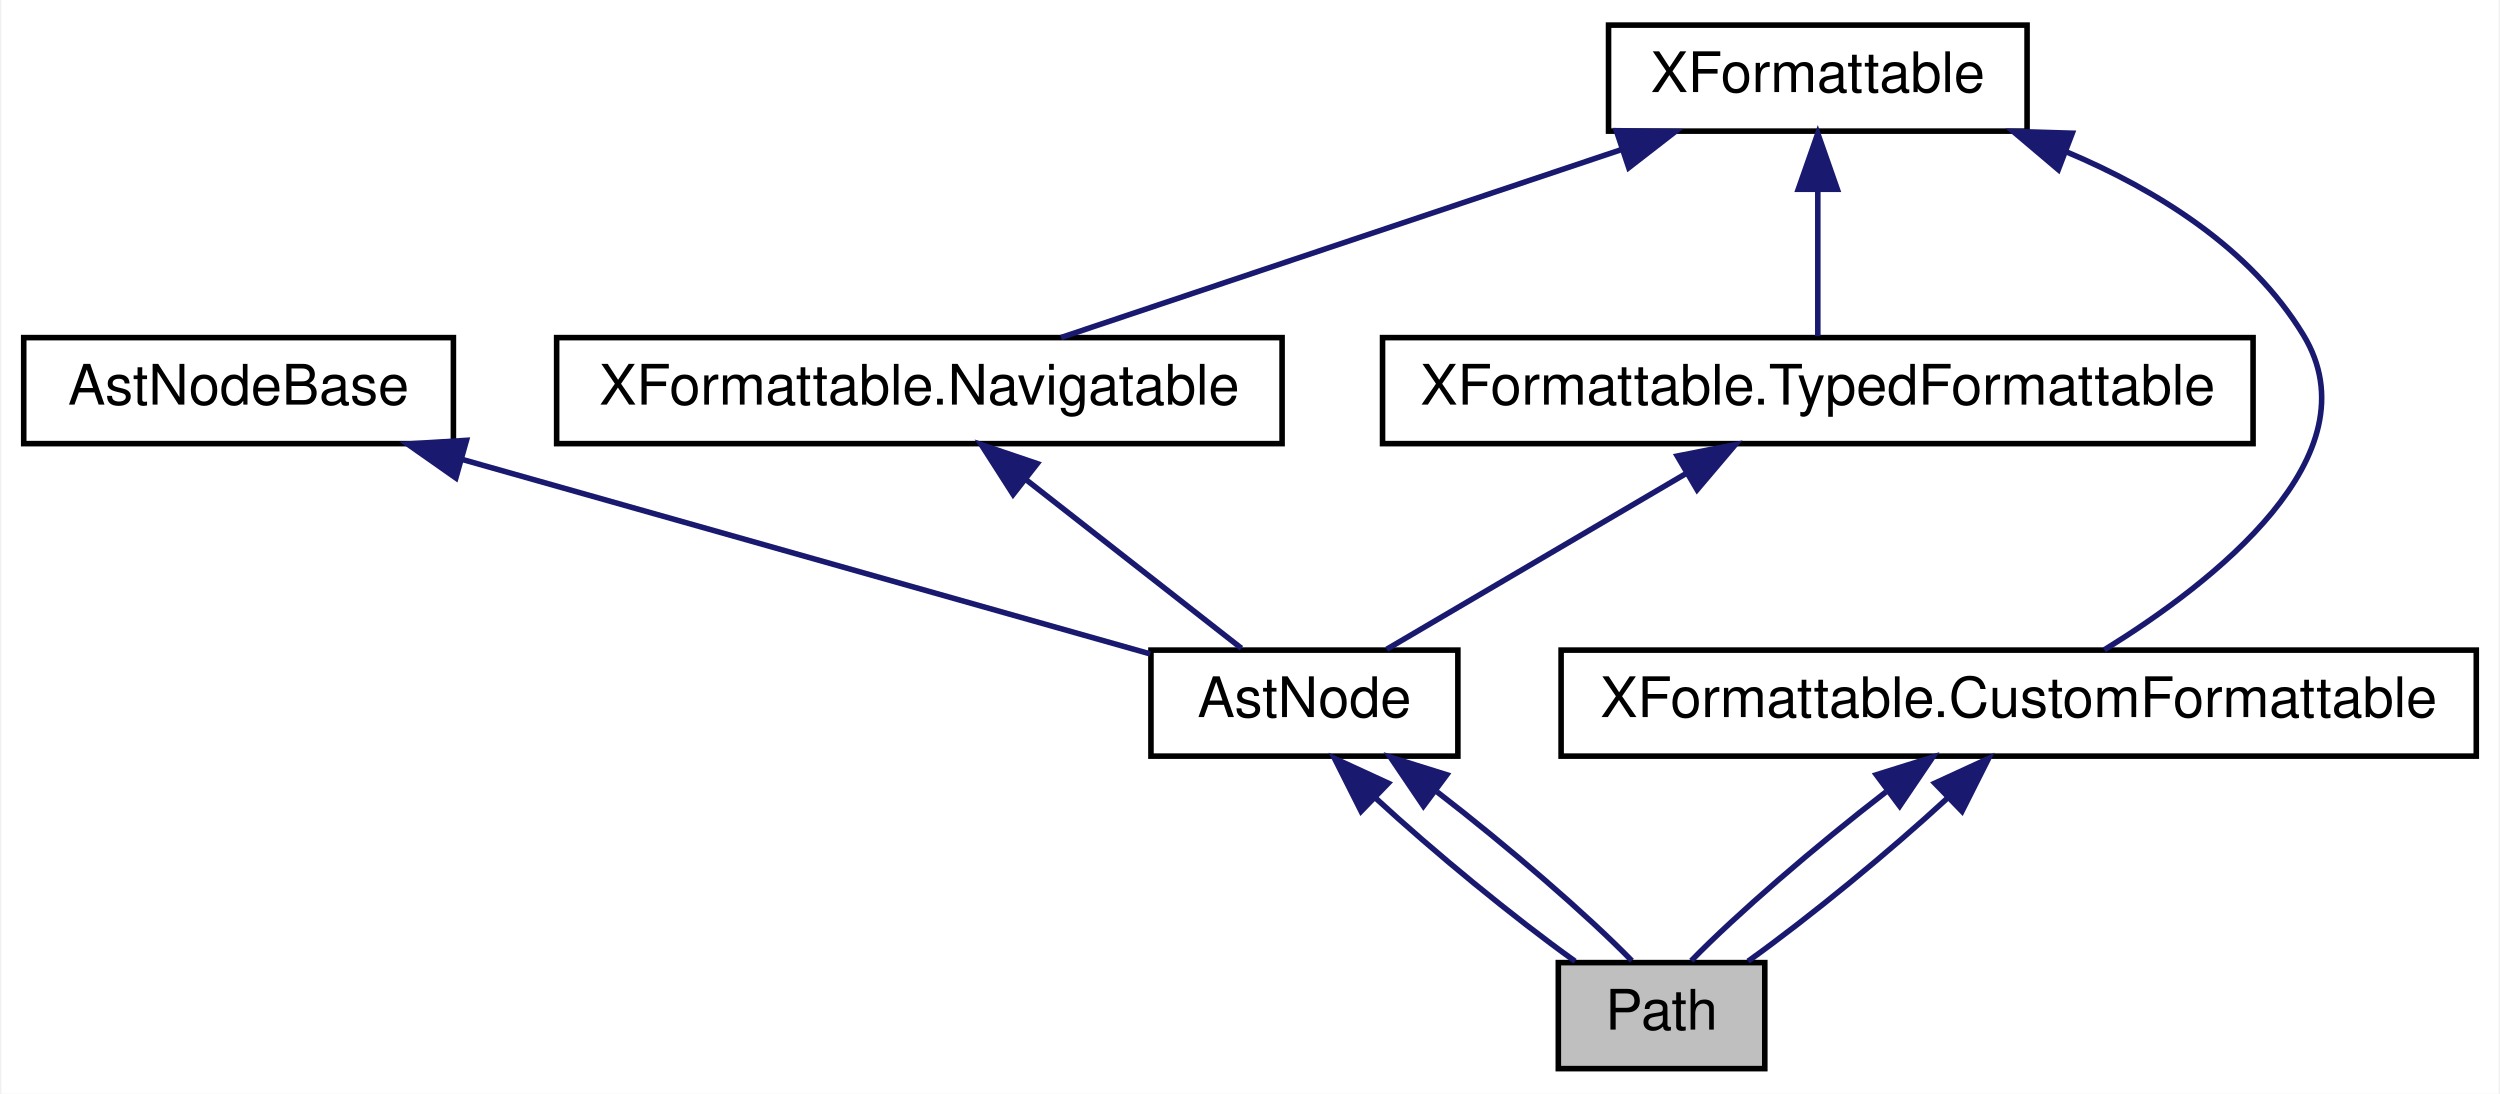
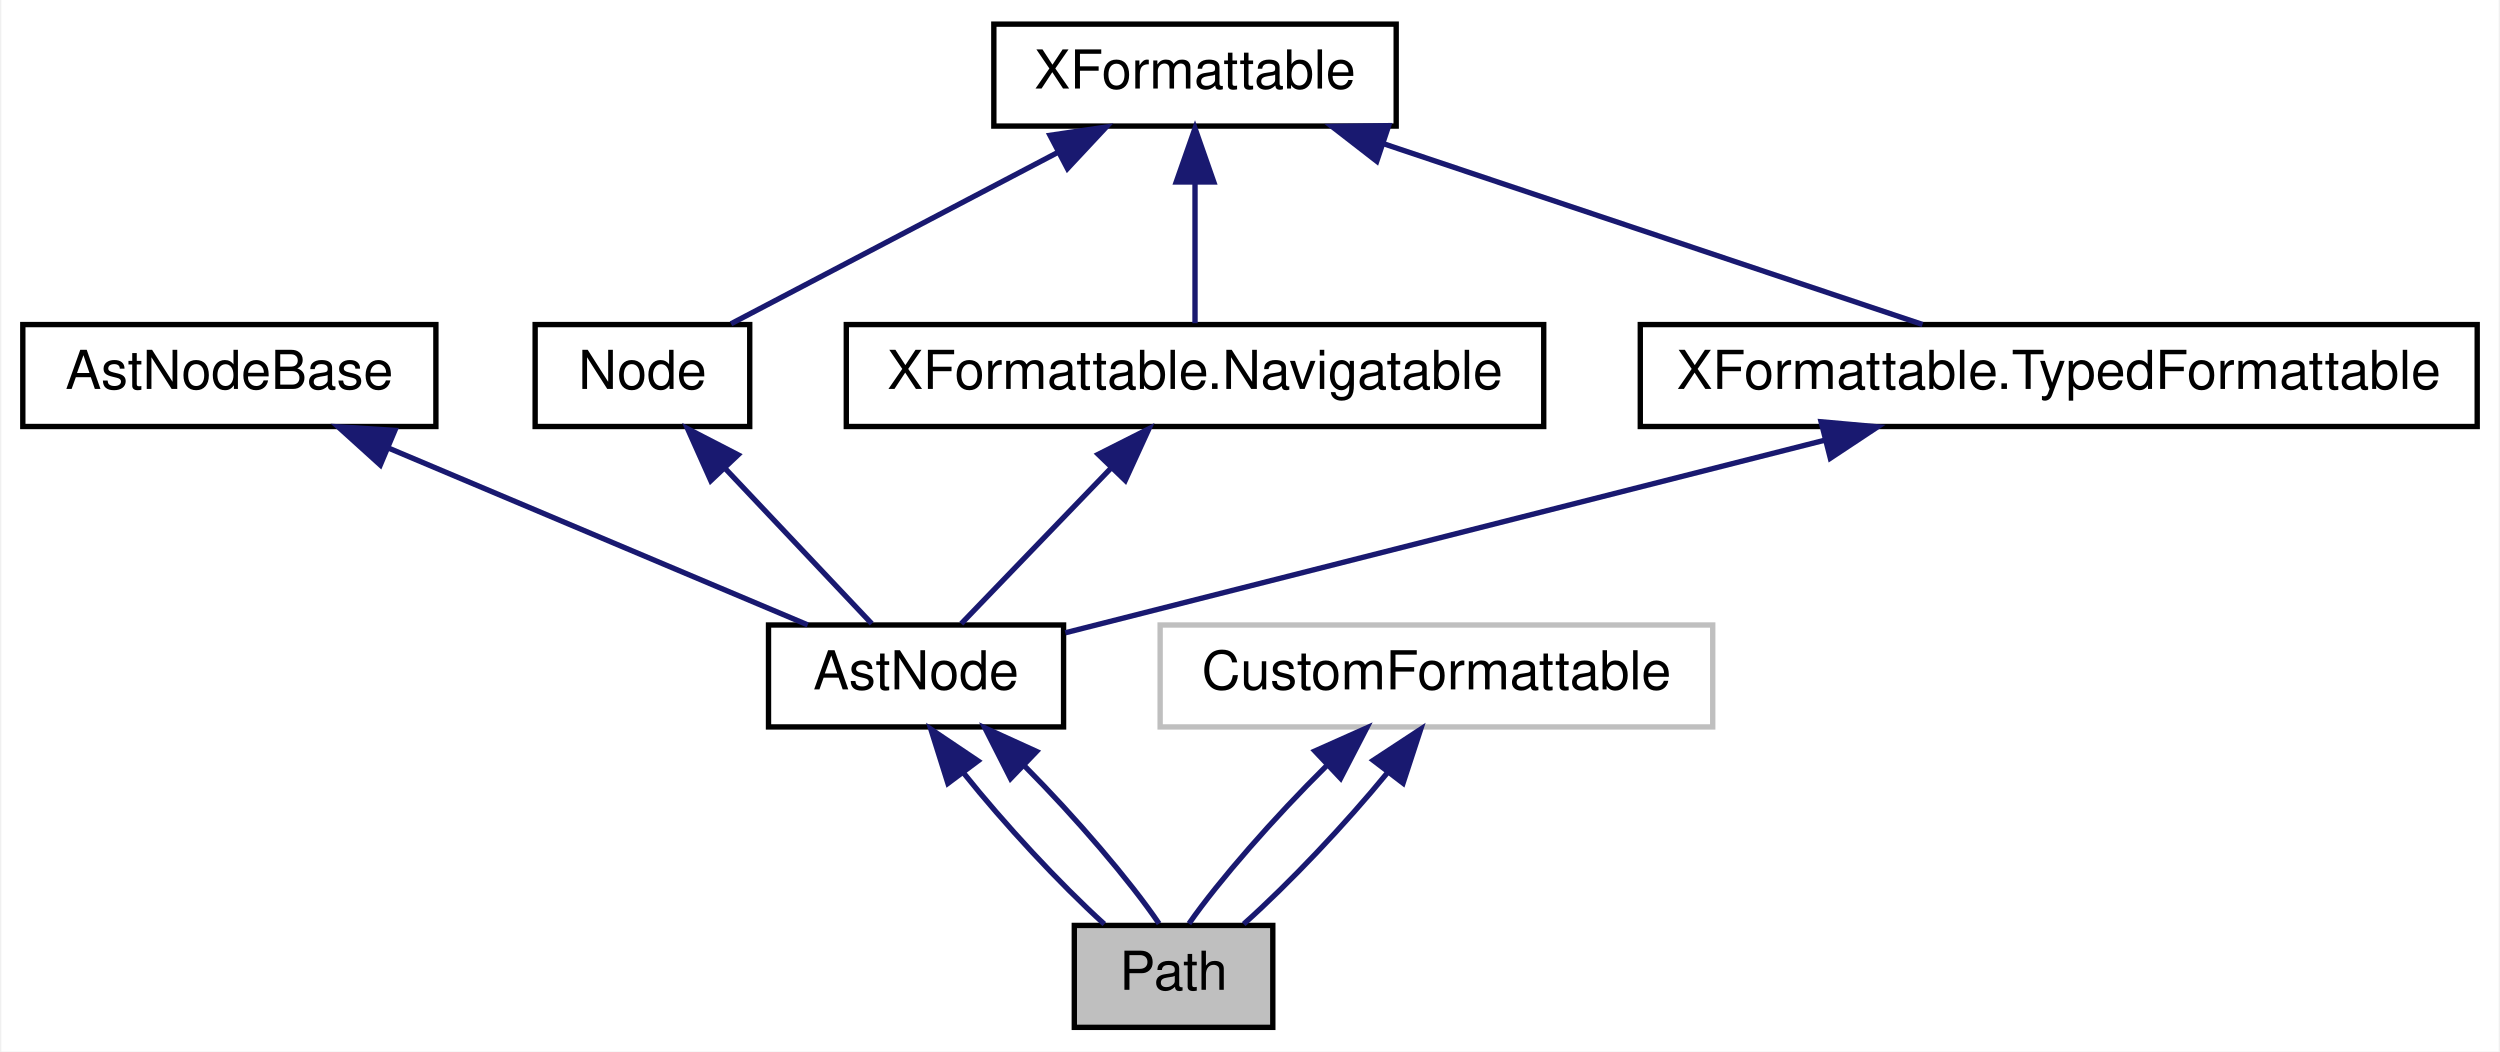
- <svg xmlns="http://www.w3.org/2000/svg" xmlns:xlink="http://www.w3.org/1999/xlink" width="448pt" height="196pt" viewBox="0.00 0.00 447.50 196.00">
+ <svg xmlns="http://www.w3.org/2000/svg" xmlns:xlink="http://www.w3.org/1999/xlink" width="466pt" height="196pt" viewBox="0.00 0.00 465.50 196.00">
  <g id="graph0" class="graph" transform="scale(1 1) rotate(0) translate(4 192)">
-     <polygon fill="white" stroke="transparent" points="-4,4 -4,-192 443.5,-192 443.5,4 -4,4" />
+     <polygon fill="white" stroke="transparent" points="-4,4 -4,-192 461.5,-192 461.5,4 -4,4" />
    <g id="node1" class="node">
      <g id="a_node1">
        <a xlink:title=" ">
-           <polygon fill="#bfbfbf" stroke="black" points="275,-0.5 275,-19.5 312,-19.5 312,-0.5 275,-0.5" />
-           <text text-anchor="middle" x="293.5" y="-7.5" font-family="Helvetica,sans-Serif" font-size="10.00">Path</text>
+           <polygon fill="#bfbfbf" stroke="black" points="196,-0.5 196,-19.5 233,-19.5 233,-0.5 196,-0.5" />
+           <text text-anchor="middle" x="214.5" y="-7.5" font-family="Helvetica,sans-Serif" font-size="10.00">Path</text>
        </a>
      </g>
    </g>
    <g id="node2" class="node">
      <g id="a_node2">
        <a xlink:href="classast_1_1_ast_node.html" target="_top" xlink:title="タグなしの順アクセスの子供をもてる抽象構文木のノードのクラス。">
-           <polygon fill="white" stroke="black" points="202,-56.5 202,-75.5 257,-75.5 257,-56.5 202,-56.5" />
-           <text text-anchor="middle" x="229.5" y="-63.5" font-family="Helvetica,sans-Serif" font-size="10.00">AstNode</text>
+           <polygon fill="white" stroke="black" points="139,-56.5 139,-75.5 194,-75.5 194,-56.5 139,-56.5" />
+           <text text-anchor="middle" x="166.5" y="-63.5" font-family="Helvetica,sans-Serif" font-size="10.00">AstNode</text>
        </a>
      </g>
    </g>
    <g id="edge1" class="edge">
-       <path fill="none" stroke="midnightblue" d="M242.24,-49C252.61,-39.43 266.95,-27.64 278,-19.75" />
-       <polygon fill="midnightblue" stroke="midnightblue" points="239.66,-46.62 234.9,-56.08 244.53,-51.65 239.66,-46.62" />
+       <path fill="none" stroke="midnightblue" d="M175.41,-47.86C182.89,-38.5 193.23,-27.33 201.59,-19.75" />
+       <polygon fill="midnightblue" stroke="midnightblue" points="172.44,-45.98 169.26,-56.08 178.05,-50.17 172.44,-45.98" />
    </g>
-     <g id="edge9" class="edge">
-       <path fill="none" stroke="midnightblue" d="M253.27,-50.1C265.89,-40.38 280.21,-28.03 288.18,-19.83" />
-       <polygon fill="midnightblue" stroke="midnightblue" points="250.83,-47.55 244.9,-56.32 255.01,-53.16 250.83,-47.55" />
+     <g id="edge10" class="edge">
+       <path fill="none" stroke="midnightblue" d="M186.7,-49.25C196.21,-39.67 206.42,-27.79 211.8,-19.83" />
+       <polygon fill="midnightblue" stroke="midnightblue" points="184.12,-46.88 179.33,-56.32 188.97,-51.93 184.12,-46.88" />
    </g>
    <g id="node3" class="node">
      <g id="a_node3">
        <a xlink:href="classast_1_1_ast_node_base.html" target="_top" xlink:title=" ">
          <polygon fill="white" stroke="black" points="0,-112.5 0,-131.5 77,-131.5 77,-112.5 0,-112.5" />
          <text text-anchor="middle" x="38.5" y="-119.5" font-family="Helvetica,sans-Serif" font-size="10.00">AstNodeBase</text>
        </a>
      </g>
    </g>
    <g id="edge2" class="edge">
-       <path fill="none" stroke="midnightblue" d="M78.71,-109.63C115.68,-99.18 169.51,-83.96 201.86,-74.82" />
-       <polygon fill="midnightblue" stroke="midnightblue" points="77.44,-106.35 68.76,-112.44 79.34,-113.09 77.44,-106.35" />
+       <path fill="none" stroke="midnightblue" d="M68.12,-108.5C92.12,-98.38 125.28,-84.39 146.31,-75.52" />
+       <polygon fill="midnightblue" stroke="midnightblue" points="66.64,-105.33 58.78,-112.44 69.36,-111.78 66.64,-105.33" />
    </g>
    <g id="node4" class="node">
      <g id="a_node4">
-         <a xlink:href="interfaceformat_1_1_x_formattable_1_1_navigatable.html" target="_top" xlink:title="木構造の分岐ノードとして清書可能なオブジェクトのクラス">
-           <polygon fill="white" stroke="black" points="95.5,-112.5 95.5,-131.5 225.5,-131.5 225.5,-112.5 95.5,-112.5" />
-           <text text-anchor="middle" x="160.5" y="-119.5" font-family="Helvetica,sans-Serif" font-size="10.00">XFormattable.Navigatable</text>
+         <a xlink:href="interfaceast_1_1_node.html" target="_top" xlink:title=" ">
+           <polygon fill="white" stroke="black" points="95.5,-112.5 95.5,-131.5 135.5,-131.5 135.5,-112.5 95.5,-112.5" />
+           <text text-anchor="middle" x="115.5" y="-119.5" font-family="Helvetica,sans-Serif" font-size="10.00">Node</text>
        </a>
      </g>
    </g>
    <g id="edge3" class="edge">
-       <path fill="none" stroke="midnightblue" d="M179.54,-106.1C191.96,-96.38 207.74,-84.03 218.21,-75.83" />
-       <polygon fill="midnightblue" stroke="midnightblue" points="177.3,-103.4 171.59,-112.32 181.62,-108.92 177.3,-103.4" />
+       <path fill="none" stroke="midnightblue" d="M130.88,-104.72C139.87,-95.2 150.86,-83.56 158.24,-75.75" />
+       <polygon fill="midnightblue" stroke="midnightblue" points="128.24,-102.41 123.92,-112.08 133.33,-107.22 128.24,-102.41" />
    </g>
    <g id="node5" class="node">
      <g id="a_node5">
        <a xlink:href="interfaceformat_1_1_x_formattable.html" target="_top" xlink:title="入れ子フォーマット出力可能なオブジェクトのインタフェース。">
-           <polygon fill="white" stroke="black" points="284,-168.5 284,-187.5 359,-187.5 359,-168.5 284,-168.5" />
-           <text text-anchor="middle" x="321.5" y="-175.5" font-family="Helvetica,sans-Serif" font-size="10.00">XFormattable</text>
+           <polygon fill="white" stroke="black" points="181,-168.5 181,-187.5 256,-187.5 256,-168.5 181,-168.5" />
+           <text text-anchor="middle" x="218.5" y="-175.5" font-family="Helvetica,sans-Serif" font-size="10.00">XFormattable</text>
        </a>
      </g>
    </g>
    <g id="edge4" class="edge">
-       <path fill="none" stroke="midnightblue" d="M286.24,-165.17C255.92,-155 212.93,-140.59 185.89,-131.52" />
-       <polygon fill="midnightblue" stroke="midnightblue" points="285.4,-168.58 295.99,-168.44 287.62,-161.95 285.4,-168.58" />
+       <path fill="none" stroke="midnightblue" d="M192.92,-163.59C173.88,-153.61 148.44,-140.27 132.01,-131.65" />
+       <polygon fill="midnightblue" stroke="midnightblue" points="191.47,-166.78 201.95,-168.32 194.72,-160.58 191.47,-166.78" />
    </g>
    <g id="node6" class="node">
      <g id="a_node6">
-         <a xlink:href="interfaceformat_1_1_x_formattable_1_1_typed_formattable.html" target="_top" xlink:title="ノードの型情報をもつ書式出力可能なオブジェクトのインタフェース．">
-           <polygon fill="white" stroke="black" points="243.5,-112.5 243.5,-131.5 399.5,-131.5 399.5,-112.5 243.5,-112.5" />
-           <text text-anchor="middle" x="321.5" y="-119.5" font-family="Helvetica,sans-Serif" font-size="10.00">XFormattable.TypedFormattable</text>
+         <a xlink:href="interfaceformat_1_1_x_formattable_1_1_navigatable.html" target="_top" xlink:title="木構造の分岐ノードとして清書可能なオブジェクトのクラス">
+           <polygon fill="white" stroke="black" points="153.5,-112.5 153.5,-131.5 283.5,-131.5 283.5,-112.5 153.5,-112.5" />
+           <text text-anchor="middle" x="218.5" y="-119.5" font-family="Helvetica,sans-Serif" font-size="10.00">XFormattable.Navigatable</text>
        </a>
      </g>
    </g>
    <g id="edge6" class="edge">
-       <path fill="none" stroke="midnightblue" d="M321.5,-157.8C321.5,-148.91 321.5,-138.78 321.5,-131.75" />
-       <polygon fill="midnightblue" stroke="midnightblue" points="318,-158.08 321.5,-168.08 325,-158.08 318,-158.08" />
+       <path fill="none" stroke="midnightblue" d="M218.5,-157.8C218.5,-148.91 218.5,-138.78 218.5,-131.75" />
+       <polygon fill="midnightblue" stroke="midnightblue" points="215,-158.08 218.5,-168.08 222,-158.08 215,-158.08" />
    </g>
    <g id="node7" class="node">
      <g id="a_node7">
-         <a xlink:href="interfaceformat_1_1_x_formattable_1_1_custom_formattable.html" target="_top" xlink:title="カスタム清書出力器をもつオブジェクトのクラス．">
-           <polygon fill="white" stroke="black" points="275.5,-56.5 275.5,-75.5 439.5,-75.5 439.5,-56.5 275.5,-56.5" />
-           <text text-anchor="middle" x="357.5" y="-63.5" font-family="Helvetica,sans-Serif" font-size="10.00">XFormattable.CustomFormattable</text>
+         <a xlink:href="interfaceformat_1_1_x_formattable_1_1_typed_formattable.html" target="_top" xlink:title="ノードの型情報をもつ書式出力可能なオブジェクトのインタフェース．">
+           <polygon fill="white" stroke="black" points="301.5,-112.5 301.5,-131.5 457.5,-131.5 457.5,-112.5 301.5,-112.5" />
+           <text text-anchor="middle" x="379.5" y="-119.5" font-family="Helvetica,sans-Serif" font-size="10.00">XFormattable.TypedFormattable</text>
        </a>
      </g>
    </g>
    <g id="edge8" class="edge">
-       <path fill="none" stroke="midnightblue" d="M366,-164.81C382.29,-157.95 399.04,-147.54 408.5,-132 421.7,-110.31 392.27,-87.54 372.84,-75.55" />
-       <polygon fill="midnightblue" stroke="midnightblue" points="364.6,-161.6 356.51,-168.45 367.1,-168.13 364.6,-161.6" />
+       <path fill="none" stroke="midnightblue" d="M253.76,-165.17C284.08,-155 327.07,-140.59 354.11,-131.52" />
+       <polygon fill="midnightblue" stroke="midnightblue" points="252.38,-161.95 244.01,-168.44 254.6,-168.58 252.38,-161.95" />
    </g>
    <g id="edge5" class="edge">
-       <path fill="none" stroke="midnightblue" d="M297.95,-107.18C281.02,-97.24 258.72,-84.15 244.24,-75.65" />
-       <polygon fill="midnightblue" stroke="midnightblue" points="296.32,-110.28 306.72,-112.32 299.87,-104.24 296.32,-110.28" />
+       <path fill="none" stroke="midnightblue" d="M202.82,-104.72C193.66,-95.2 182.45,-83.56 174.93,-75.75" />
+       <polygon fill="midnightblue" stroke="midnightblue" points="200.46,-107.31 209.91,-112.08 205.5,-102.45 200.46,-107.31" />
    </g>
    <g id="edge7" class="edge">
-       <path fill="none" stroke="midnightblue" d="M333.73,-50.1C321.11,-40.38 306.79,-28.03 298.82,-19.83" />
-       <polygon fill="midnightblue" stroke="midnightblue" points="331.99,-53.16 342.1,-56.32 336.17,-47.55 331.99,-53.16" />
+       <path fill="none" stroke="midnightblue" d="M335.97,-109.97C293.56,-99.21 230.36,-83.19 194.32,-74.05" />
+       <polygon fill="midnightblue" stroke="midnightblue" points="335.2,-113.38 345.75,-112.44 336.92,-106.59 335.2,-113.38" />
    </g>
-     <g id="edge10" class="edge">
-       <path fill="none" stroke="midnightblue" d="M344.76,-49C334.39,-39.43 320.05,-27.64 309,-19.75" />
-       <polygon fill="midnightblue" stroke="midnightblue" points="342.47,-51.65 352.1,-56.08 347.34,-46.62 342.47,-51.65" />
+     <g id="node8" class="node">
+       <g id="a_node8">
+         <a xlink:title=" ">
+           <polygon fill="white" stroke="#bfbfbf" points="212,-56.5 212,-75.5 315,-75.5 315,-56.5 212,-56.5" />
+           <text text-anchor="middle" x="263.5" y="-63.5" font-family="Helvetica,sans-Serif" font-size="10.00">CustomFormattable</text>
+         </a>
+       </g>
+     </g>
+     <g id="edge9" class="edge">
+       <path fill="none" stroke="midnightblue" d="M243.01,-49.25C233.33,-39.67 222.89,-27.79 217.37,-19.83" />
+       <polygon fill="midnightblue" stroke="midnightblue" points="240.84,-52.01 250.51,-56.32 245.64,-46.92 240.84,-52.01" />
+     </g>
+     <g id="edge11" class="edge">
+       <path fill="none" stroke="midnightblue" d="M254.28,-47.86C246.62,-38.5 236.07,-27.33 227.57,-19.75" />
+       <polygon fill="midnightblue" stroke="midnightblue" points="251.72,-50.27 260.57,-56.08 257.28,-46.02 251.72,-50.27" />
    </g>
  </g>
</svg>
